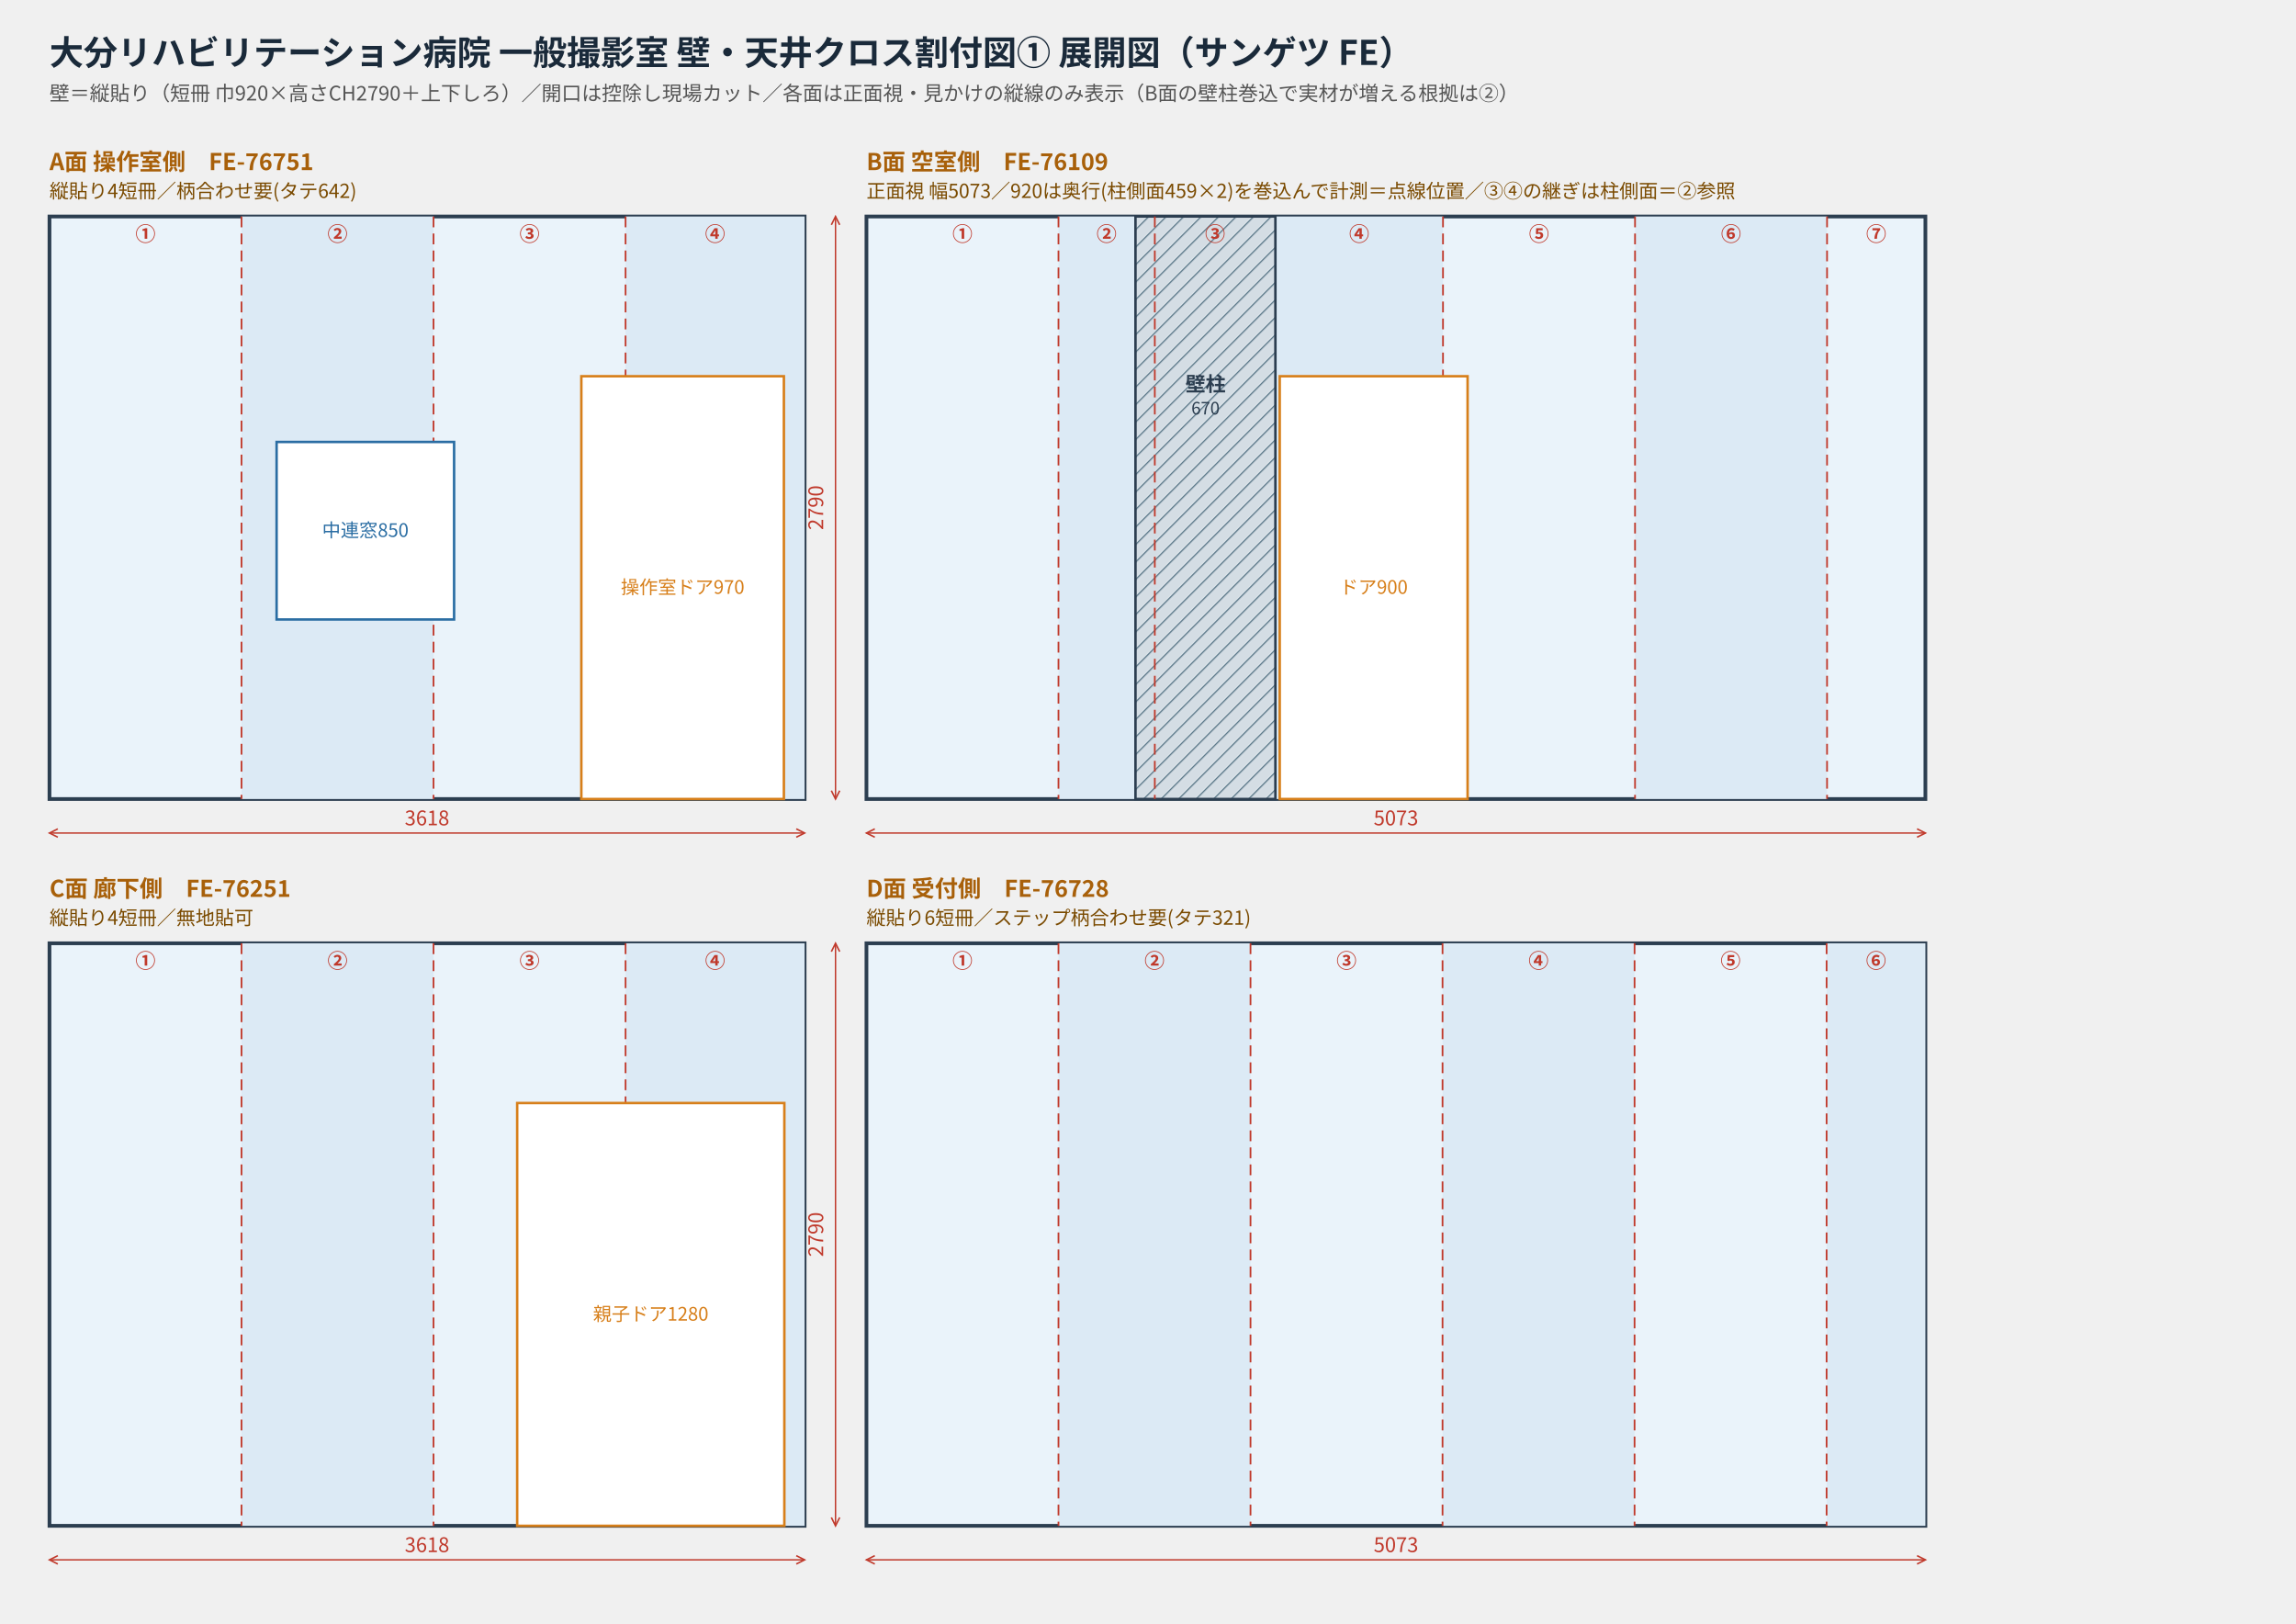
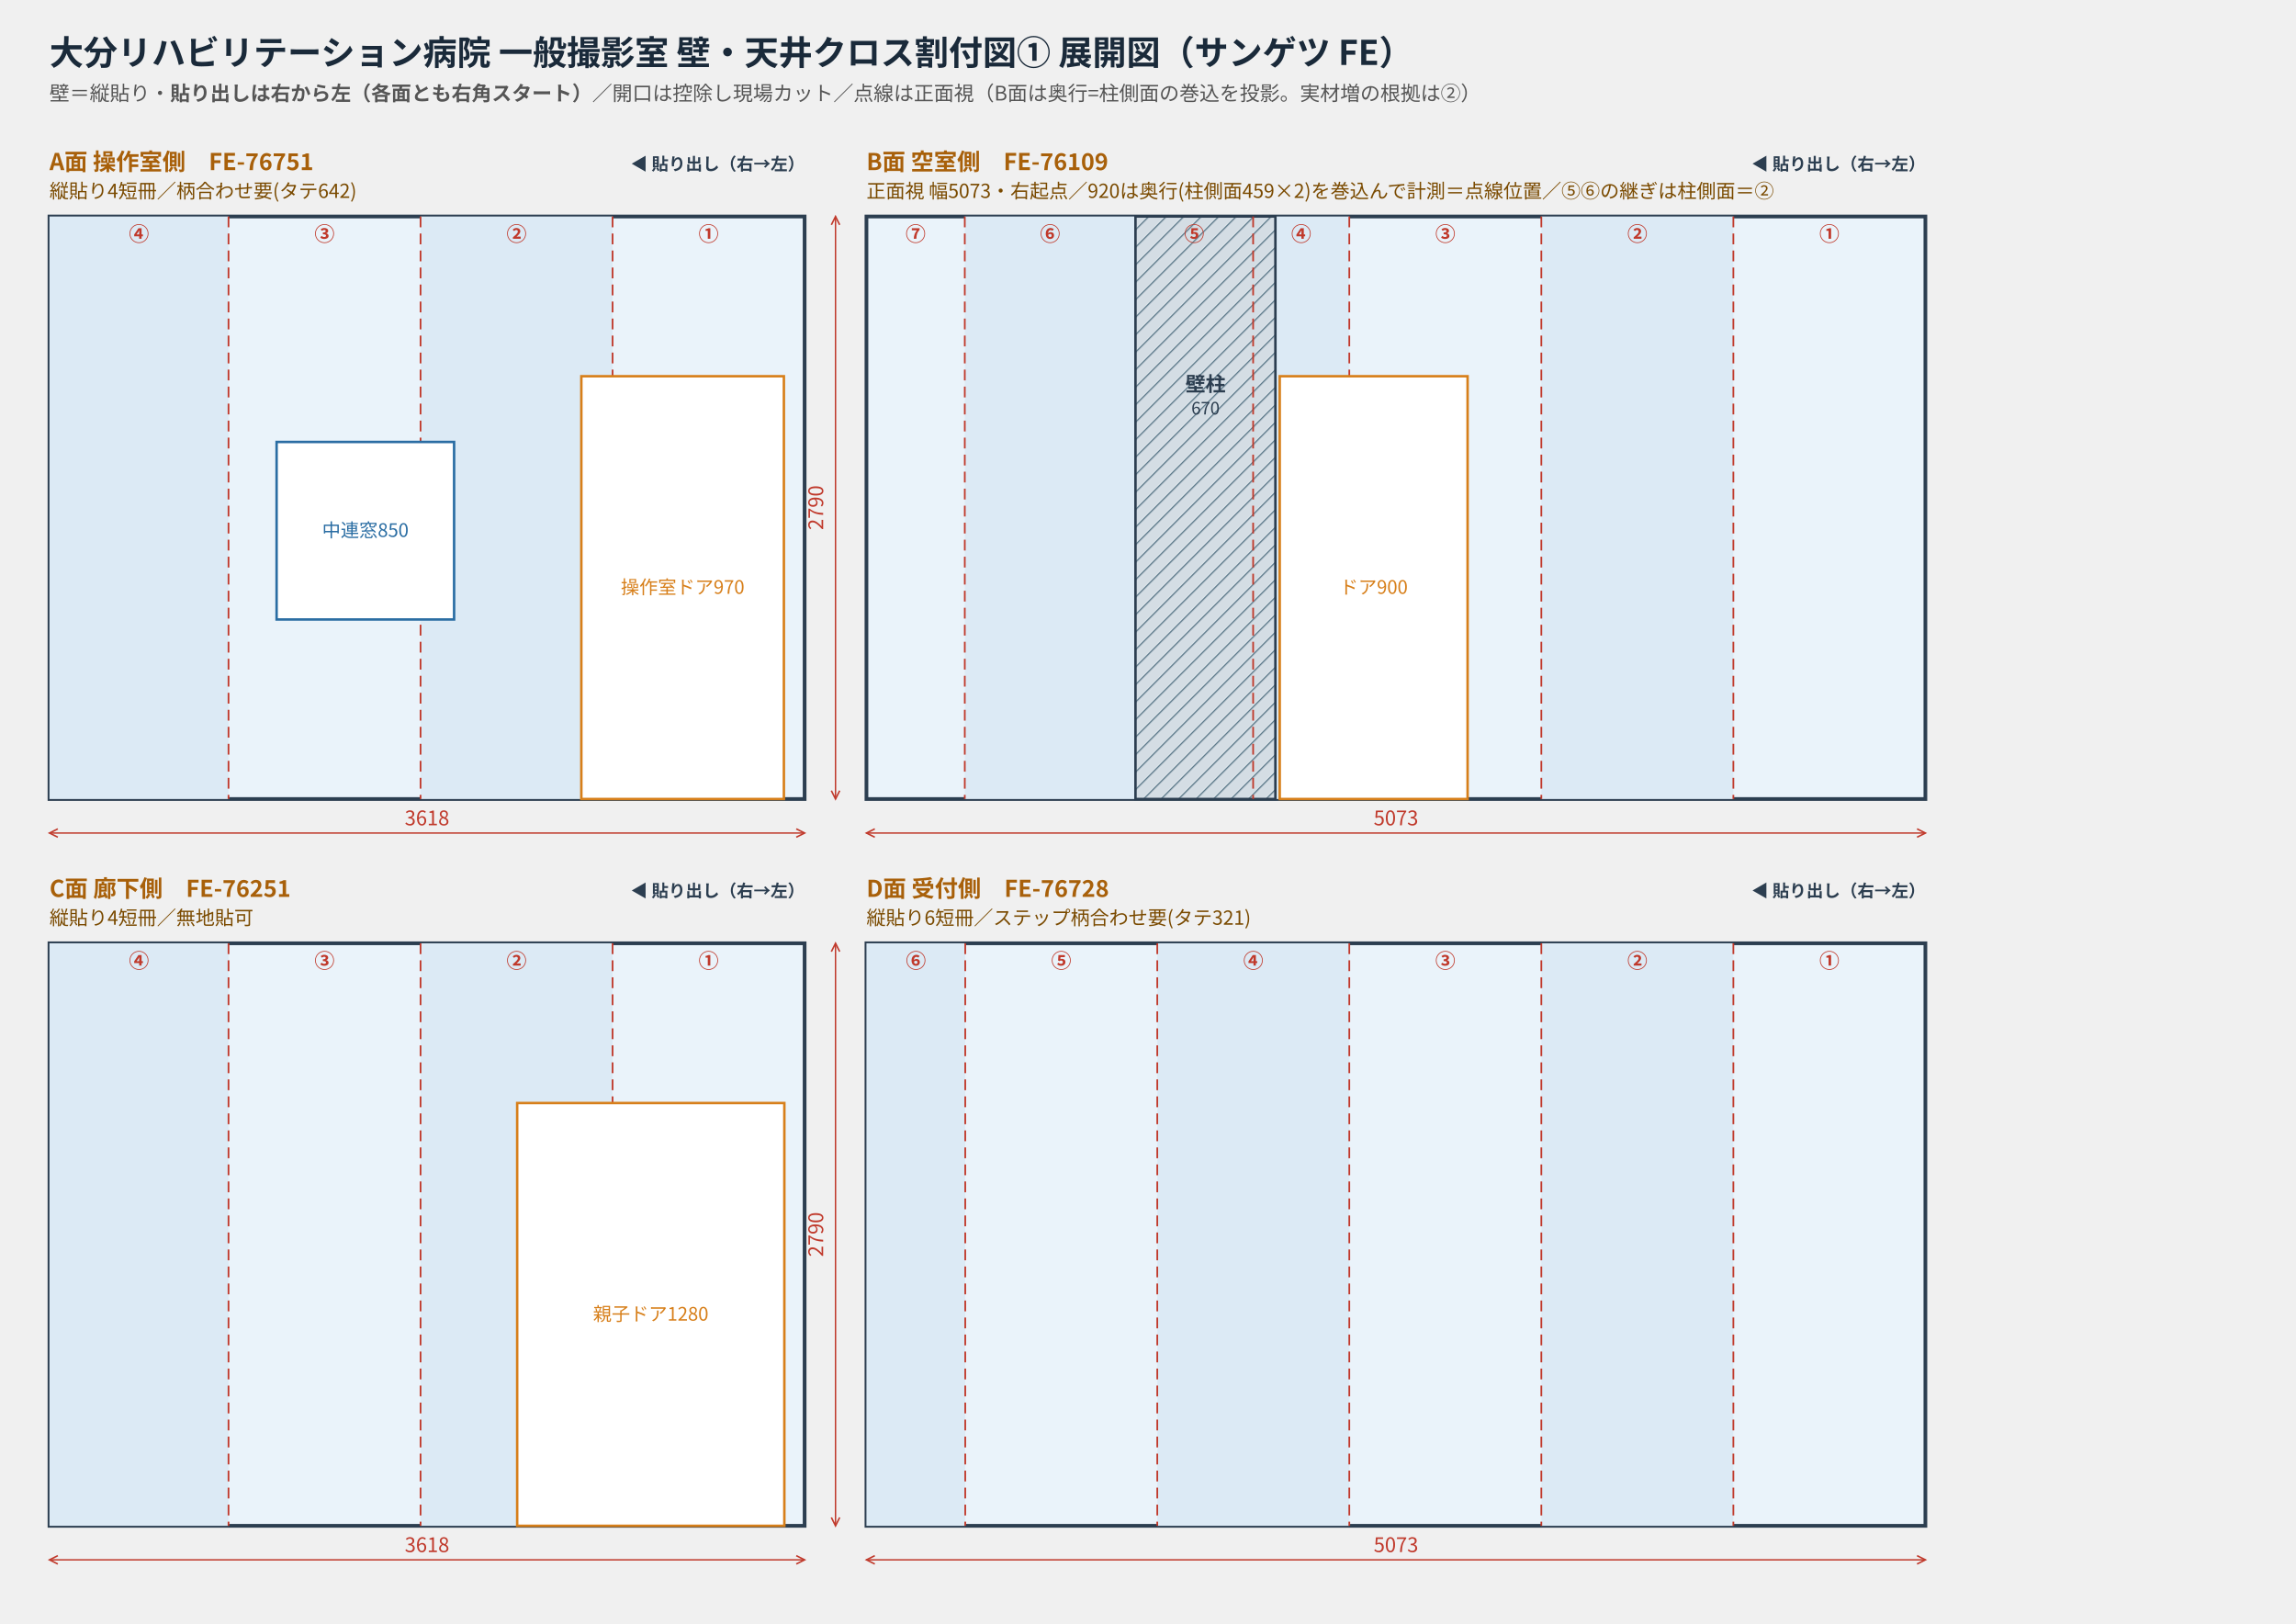
<svg xmlns="http://www.w3.org/2000/svg" viewBox="0 0 1485 1050" font-family="'Noto Sans CJK JP','Noto Sans JP','Yu Gothic','Meiryo',sans-serif">
  <defs>
    <marker id="dimS" markerWidth="11" markerHeight="11" refX="2" refY="5" orient="auto">
      <path d="M8,2 L2,5 L8,8" fill="none" stroke="#c0392b" stroke-width="1.1" />
    </marker>
    <marker id="dimE" markerWidth="11" markerHeight="11" refX="8" refY="5" orient="auto">
      <path d="M2,2 L8,5 L2,8" fill="none" stroke="#c0392b" stroke-width="1.1" />
    </marker>
    <pattern id="col" width="8" height="8" patternUnits="userSpaceOnUse" patternTransform="rotate(45)">
      <rect width="8" height="8" fill="#d4dde4" />
      <line x1="0" y1="0" x2="0" y2="8" stroke="#5f7c8c" stroke-width="1.6" />
    </pattern>
    <pattern id="colside" width="8" height="8" patternUnits="userSpaceOnUse" patternTransform="rotate(-45)">
      <rect width="8" height="8" fill="#e7eef3" />
      <line x1="0" y1="0" x2="0" y2="8" stroke="#7e98a8" stroke-width="1.3" />
    </pattern>
  </defs>
  <text x="32" y="42" font-size="22" font-weight="bold" fill="#1a2a3a">大分リハビリテーション病院 一般撮影室 壁・天井クロス割付図① 展開図（サンゲツ FE）</text>
-   <text x="32" y="65" font-size="13" fill="#555">壁＝縦貼り（短冊 巾920×高さCH2790＋上下しろ）／開口は控除し現場カット／各面は正面視・見かけの縦線のみ表示（B面の壁柱巻込で実材が増える根拠は②）</text>
+   <text x="32" y="65" font-size="13" fill="#555">壁＝縦貼り・<tspan font-weight="bold">貼り出しは右から左（各面とも右角スタート）</tspan>／開口は控除し現場カット／点線は正面視（B面は奥行=柱側面の巻込を投影。実材増の根拠は②）</text>
  <text x="32.0" y="110.0" font-size="15" font-weight="bold" fill="#a8600a">A面 操作室側　FE-76751</text>
  <text x="32.0" y="128.0" font-size="12.5" fill="#7a4a00">縦貼り4短冊／柄合わせ要(タテ642)</text>
+   <text x="520.4" y="110.0" font-size="11" font-weight="bold" fill="#2c3e50" text-anchor="end">◀ 貼り出し（右→左）</text>
  <rect x="32.0" y="140.0" width="488.4" height="376.7" fill="#eaf3fa" stroke="#2c3e50" stroke-width="2.4" />
-   <rect x="156.2" y="140.0" width="124.2" height="376.7" fill="#dceaf5" />
-   <rect x="404.6" y="140.0" width="115.8" height="376.7" fill="#dceaf5" />
-   <line x1="156.2" y1="140.0" x2="156.2" y2="516.7" stroke="#c0392b" stroke-width="1.1" stroke-dasharray="7 4" />
-   <line x1="280.4" y1="140.0" x2="280.4" y2="516.7" stroke="#c0392b" stroke-width="1.1" stroke-dasharray="7 4" />
-   <line x1="404.6" y1="140.0" x2="404.6" y2="516.7" stroke="#c0392b" stroke-width="1.1" stroke-dasharray="7 4" />
+   <rect x="272.0" y="140.0" width="124.2" height="376.7" fill="#dceaf5" />
+   <rect x="32.0" y="140.0" width="115.8" height="376.7" fill="#dceaf5" />
+   <line x1="147.8" y1="140.0" x2="147.8" y2="516.7" stroke="#c0392b" stroke-width="1.1" stroke-dasharray="7 4" />
+   <line x1="272.0" y1="140.0" x2="272.0" y2="516.7" stroke="#c0392b" stroke-width="1.1" stroke-dasharray="7 4" />
+   <line x1="396.2" y1="140.0" x2="396.2" y2="516.7" stroke="#c0392b" stroke-width="1.1" stroke-dasharray="7 4" />
  <rect x="178.9" y="285.8" width="114.8" height="114.8" fill="#fff" stroke="#2a6da3" stroke-width="1.6" />
  <text x="236.3" y="347.2" font-size="12" fill="#2a6da3" text-anchor="middle">中連窓850</text>
  <rect x="376.0" y="243.3" width="131.0" height="273.4" fill="#fff" stroke="#d77f1a" stroke-width="1.6" />
  <text x="441.5" y="384.0" font-size="12" fill="#d77f1a" text-anchor="middle">操作室ドア970</text>
-   <text x="94.1" y="156.0" font-size="13" fill="#c0392b" text-anchor="middle" font-weight="bold">①</text>
-   <text x="218.3" y="156.0" font-size="13" fill="#c0392b" text-anchor="middle" font-weight="bold">②</text>
-   <text x="342.5" y="156.0" font-size="13" fill="#c0392b" text-anchor="middle" font-weight="bold">③</text>
-   <text x="462.5" y="156.0" font-size="13" fill="#c0392b" text-anchor="middle" font-weight="bold">④</text>
+   <text x="458.3" y="156.0" font-size="13" fill="#c0392b" text-anchor="middle" font-weight="bold">①</text>
+   <text x="334.1" y="156.0" font-size="13" fill="#c0392b" text-anchor="middle" font-weight="bold">②</text>
+   <text x="209.9" y="156.0" font-size="13" fill="#c0392b" text-anchor="middle" font-weight="bold">③</text>
+   <text x="89.9" y="156.0" font-size="13" fill="#c0392b" text-anchor="middle" font-weight="bold">④</text>
  <line x1="32.0" y1="538.7" x2="520.4" y2="538.7" stroke="#c0392b" stroke-width="0.9" marker-start="url(#dimS)" marker-end="url(#dimE)" />
  <text x="276.2" y="533.7" font-size="13" fill="#c0392b" text-anchor="middle">3618</text>
  <text x="560.4" y="110.0" font-size="15" font-weight="bold" fill="#a8600a">B面 空室側　FE-76109</text>
-   <text x="560.4" y="128.0" font-size="12.5" fill="#7a4a00">正面視 幅5073／920は奥行(柱側面459×2)を巻込んで計測＝点線位置／③④の継ぎは柱側面＝②参照</text>
+   <text x="560.4" y="128.0" font-size="12.5" fill="#7a4a00">正面視 幅5073・右起点／920は奥行(柱側面459×2)を巻込んで計測＝点線位置／⑤⑥の継ぎは柱側面＝②</text>
+   <text x="1245.3" y="110.0" font-size="11" font-weight="bold" fill="#2c3e50" text-anchor="end">◀ 貼り出し（右→左）</text>
  <rect x="560.4" y="140.0" width="684.9" height="376.7" fill="#eaf3fa" stroke="#2c3e50" stroke-width="2.4" />
-   <rect x="684.6" y="140.0" width="62.2" height="376.7" fill="#dceaf5" />
-   <rect x="824.9" y="140.0" width="108.4" height="376.7" fill="#dceaf5" />
-   <rect x="1057.5" y="140.0" width="124.2" height="376.7" fill="#dceaf5" />
+   <rect x="996.9" y="140.0" width="124.2" height="376.7" fill="#dceaf5" />
+   <rect x="810.5" y="140.0" width="62.2" height="376.7" fill="#dceaf5" />
+   <rect x="624.0" y="140.0" width="110.4" height="376.7" fill="#dceaf5" />
  <rect x="734.4" y="140.0" width="90.5" height="376.7" fill="url(#col)" stroke="#2c3e50" stroke-width="1.6" />
-   <line x1="684.6" y1="140.0" x2="684.6" y2="516.7" stroke="#c0392b" stroke-width="1.1" stroke-dasharray="7 4" />
-   <line x1="746.9" y1="140.0" x2="746.9" y2="516.7" stroke="#c0392b" stroke-width="1.1" stroke-dasharray="7 4" />
-   <line x1="933.3" y1="140.0" x2="933.3" y2="516.7" stroke="#c0392b" stroke-width="1.1" stroke-dasharray="7 4" />
-   <line x1="1057.5" y1="140.0" x2="1057.5" y2="516.7" stroke="#c0392b" stroke-width="1.1" stroke-dasharray="7 4" />
-   <line x1="1181.7" y1="140.0" x2="1181.7" y2="516.7" stroke="#c0392b" stroke-width="1.1" stroke-dasharray="7 4" />
+   <line x1="624.0" y1="140.0" x2="624.0" y2="516.7" stroke="#c0392b" stroke-width="1.1" stroke-dasharray="7 4" />
+   <line x1="810.5" y1="140.0" x2="810.5" y2="516.7" stroke="#c0392b" stroke-width="1.1" stroke-dasharray="7 4" />
+   <line x1="872.7" y1="140.0" x2="872.7" y2="516.7" stroke="#c0392b" stroke-width="1.1" stroke-dasharray="7 4" />
+   <line x1="996.9" y1="140.0" x2="996.9" y2="516.7" stroke="#c0392b" stroke-width="1.1" stroke-dasharray="7 4" />
+   <line x1="1121.1" y1="140.0" x2="1121.1" y2="516.7" stroke="#c0392b" stroke-width="1.1" stroke-dasharray="7 4" />
  <rect x="827.7" y="243.3" width="121.5" height="273.4" fill="#fff" stroke="#d77f1a" stroke-width="1.6" />
  <text x="888.5" y="384.0" font-size="12" fill="#d77f1a" text-anchor="middle">ドア900</text>
  <text x="779.7" y="253.0" font-size="13" fill="#2c3e50" text-anchor="middle" font-weight="bold">壁柱</text>
  <text x="779.7" y="268.0" font-size="11" fill="#2c3e50" text-anchor="middle">670</text>
-   <text x="622.5" y="156.0" font-size="13" fill="#c0392b" text-anchor="middle" font-weight="bold">①</text>
-   <text x="715.7" y="156.0" font-size="13" fill="#c0392b" text-anchor="middle" font-weight="bold">②</text>
-   <text x="785.9" y="156.0" font-size="13" fill="#c0392b" text-anchor="middle" font-weight="bold">③</text>
-   <text x="879.1" y="156.0" font-size="13" fill="#c0392b" text-anchor="middle" font-weight="bold">④</text>
-   <text x="995.4" y="156.0" font-size="13" fill="#c0392b" text-anchor="middle" font-weight="bold">⑤</text>
-   <text x="1119.6" y="156.0" font-size="13" fill="#c0392b" text-anchor="middle" font-weight="bold">⑥</text>
-   <text x="1213.5" y="156.0" font-size="13" fill="#c0392b" text-anchor="middle" font-weight="bold">⑦</text>
+   <text x="1183.2" y="156.0" font-size="13" fill="#c0392b" text-anchor="middle" font-weight="bold">①</text>
+   <text x="1059.0" y="156.0" font-size="13" fill="#c0392b" text-anchor="middle" font-weight="bold">②</text>
+   <text x="934.8" y="156.0" font-size="13" fill="#c0392b" text-anchor="middle" font-weight="bold">③</text>
+   <text x="841.6" y="156.0" font-size="13" fill="#c0392b" text-anchor="middle" font-weight="bold">④</text>
+   <text x="772.4" y="156.0" font-size="13" fill="#c0392b" text-anchor="middle" font-weight="bold">⑤</text>
+   <text x="679.2" y="156.0" font-size="13" fill="#c0392b" text-anchor="middle" font-weight="bold">⑥</text>
+   <text x="592.2" y="156.0" font-size="13" fill="#c0392b" text-anchor="middle" font-weight="bold">⑦</text>
  <line x1="560.4" y1="538.7" x2="1245.3" y2="538.7" stroke="#c0392b" stroke-width="0.9" marker-start="url(#dimS)" marker-end="url(#dimE)" />
  <text x="902.9" y="533.7" font-size="13" fill="#c0392b" text-anchor="middle">5073</text>
  <line x1="540.4" y1="140.0" x2="540.4" y2="516.7" stroke="#c0392b" stroke-width="0.9" marker-start="url(#dimS)" marker-end="url(#dimE)" />
  <text x="532.4" y="328.3" font-size="13" fill="#c0392b" transform="rotate(-90 532.4 328.3)" text-anchor="middle">2790</text>
  <text x="32.0" y="580.0" font-size="15" font-weight="bold" fill="#a8600a">C面 廊下側　FE-76251</text>
  <text x="32.0" y="598.0" font-size="12.5" fill="#7a4a00">縦貼り4短冊／無地貼可</text>
+   <text x="520.4" y="580.0" font-size="11" font-weight="bold" fill="#2c3e50" text-anchor="end">◀ 貼り出し（右→左）</text>
  <rect x="32.0" y="610.0" width="488.4" height="376.7" fill="#eaf3fa" stroke="#2c3e50" stroke-width="2.4" />
-   <rect x="156.2" y="610.0" width="124.2" height="376.7" fill="#dceaf5" />
-   <rect x="404.6" y="610.0" width="115.8" height="376.7" fill="#dceaf5" />
-   <line x1="156.2" y1="610.0" x2="156.2" y2="986.7" stroke="#c0392b" stroke-width="1.1" stroke-dasharray="7 4" />
-   <line x1="280.4" y1="610.0" x2="280.4" y2="986.7" stroke="#c0392b" stroke-width="1.1" stroke-dasharray="7 4" />
-   <line x1="404.6" y1="610.0" x2="404.6" y2="986.7" stroke="#c0392b" stroke-width="1.1" stroke-dasharray="7 4" />
+   <rect x="272.0" y="610.0" width="124.2" height="376.7" fill="#dceaf5" />
+   <rect x="32.0" y="610.0" width="115.8" height="376.7" fill="#dceaf5" />
+   <line x1="147.8" y1="610.0" x2="147.8" y2="986.7" stroke="#c0392b" stroke-width="1.1" stroke-dasharray="7 4" />
+   <line x1="272.0" y1="610.0" x2="272.0" y2="986.7" stroke="#c0392b" stroke-width="1.1" stroke-dasharray="7 4" />
+   <line x1="396.2" y1="610.0" x2="396.2" y2="986.7" stroke="#c0392b" stroke-width="1.1" stroke-dasharray="7 4" />
  <rect x="334.5" y="713.3" width="172.8" height="273.4" fill="#fff" stroke="#d77f1a" stroke-width="1.6" />
  <text x="420.9" y="854.0" font-size="12" fill="#d77f1a" text-anchor="middle">親子ドア1280</text>
-   <text x="94.1" y="626.0" font-size="13" fill="#c0392b" text-anchor="middle" font-weight="bold">①</text>
-   <text x="218.3" y="626.0" font-size="13" fill="#c0392b" text-anchor="middle" font-weight="bold">②</text>
-   <text x="342.5" y="626.0" font-size="13" fill="#c0392b" text-anchor="middle" font-weight="bold">③</text>
-   <text x="462.5" y="626.0" font-size="13" fill="#c0392b" text-anchor="middle" font-weight="bold">④</text>
+   <text x="458.3" y="626.0" font-size="13" fill="#c0392b" text-anchor="middle" font-weight="bold">①</text>
+   <text x="334.1" y="626.0" font-size="13" fill="#c0392b" text-anchor="middle" font-weight="bold">②</text>
+   <text x="209.9" y="626.0" font-size="13" fill="#c0392b" text-anchor="middle" font-weight="bold">③</text>
+   <text x="89.9" y="626.0" font-size="13" fill="#c0392b" text-anchor="middle" font-weight="bold">④</text>
  <line x1="32.0" y1="1008.7" x2="520.4" y2="1008.7" stroke="#c0392b" stroke-width="0.9" marker-start="url(#dimS)" marker-end="url(#dimE)" />
  <text x="276.2" y="1003.7" font-size="13" fill="#c0392b" text-anchor="middle">3618</text>
  <text x="560.4" y="580.0" font-size="15" font-weight="bold" fill="#a8600a">D面 受付側　FE-76728</text>
  <text x="560.4" y="598.0" font-size="12.5" fill="#7a4a00">縦貼り6短冊／ステップ柄合わせ要(タテ321)</text>
+   <text x="1245.3" y="580.0" font-size="11" font-weight="bold" fill="#2c3e50" text-anchor="end">◀ 貼り出し（右→左）</text>
  <rect x="560.4" y="610.0" width="684.9" height="376.7" fill="#eaf3fa" stroke="#2c3e50" stroke-width="2.4" />
-   <rect x="684.6" y="610.0" width="124.2" height="376.7" fill="#dceaf5" />
-   <rect x="933.0" y="610.0" width="124.2" height="376.7" fill="#dceaf5" />
-   <rect x="1181.4" y="610.0" width="63.9" height="376.7" fill="#dceaf5" />
-   <line x1="684.6" y1="610.0" x2="684.6" y2="986.7" stroke="#c0392b" stroke-width="1.1" stroke-dasharray="7 4" />
-   <line x1="808.8" y1="610.0" x2="808.8" y2="986.7" stroke="#c0392b" stroke-width="1.1" stroke-dasharray="7 4" />
-   <line x1="933.0" y1="610.0" x2="933.0" y2="986.7" stroke="#c0392b" stroke-width="1.1" stroke-dasharray="7 4" />
-   <line x1="1057.2" y1="610.0" x2="1057.2" y2="986.7" stroke="#c0392b" stroke-width="1.1" stroke-dasharray="7 4" />
-   <line x1="1181.4" y1="610.0" x2="1181.4" y2="986.7" stroke="#c0392b" stroke-width="1.1" stroke-dasharray="7 4" />
-   <text x="622.5" y="626.0" font-size="13" fill="#c0392b" text-anchor="middle" font-weight="bold">①</text>
-   <text x="746.7" y="626.0" font-size="13" fill="#c0392b" text-anchor="middle" font-weight="bold">②</text>
-   <text x="870.9" y="626.0" font-size="13" fill="#c0392b" text-anchor="middle" font-weight="bold">③</text>
-   <text x="995.1" y="626.0" font-size="13" fill="#c0392b" text-anchor="middle" font-weight="bold">④</text>
-   <text x="1119.3" y="626.0" font-size="13" fill="#c0392b" text-anchor="middle" font-weight="bold">⑤</text>
-   <text x="1213.4" y="626.0" font-size="13" fill="#c0392b" text-anchor="middle" font-weight="bold">⑥</text>
+   <rect x="996.9" y="610.0" width="124.2" height="376.7" fill="#dceaf5" />
+   <rect x="748.5" y="610.0" width="124.2" height="376.7" fill="#dceaf5" />
+   <rect x="560.4" y="610.0" width="63.9" height="376.7" fill="#dceaf5" />
+   <line x1="624.3" y1="610.0" x2="624.3" y2="986.7" stroke="#c0392b" stroke-width="1.1" stroke-dasharray="7 4" />
+   <line x1="748.5" y1="610.0" x2="748.5" y2="986.7" stroke="#c0392b" stroke-width="1.1" stroke-dasharray="7 4" />
+   <line x1="872.7" y1="610.0" x2="872.7" y2="986.7" stroke="#c0392b" stroke-width="1.1" stroke-dasharray="7 4" />
+   <line x1="996.9" y1="610.0" x2="996.9" y2="986.7" stroke="#c0392b" stroke-width="1.1" stroke-dasharray="7 4" />
+   <line x1="1121.1" y1="610.0" x2="1121.1" y2="986.7" stroke="#c0392b" stroke-width="1.1" stroke-dasharray="7 4" />
+   <text x="1183.2" y="626.0" font-size="13" fill="#c0392b" text-anchor="middle" font-weight="bold">①</text>
+   <text x="1059.0" y="626.0" font-size="13" fill="#c0392b" text-anchor="middle" font-weight="bold">②</text>
+   <text x="934.8" y="626.0" font-size="13" fill="#c0392b" text-anchor="middle" font-weight="bold">③</text>
+   <text x="810.6" y="626.0" font-size="13" fill="#c0392b" text-anchor="middle" font-weight="bold">④</text>
+   <text x="686.4" y="626.0" font-size="13" fill="#c0392b" text-anchor="middle" font-weight="bold">⑤</text>
+   <text x="592.4" y="626.0" font-size="13" fill="#c0392b" text-anchor="middle" font-weight="bold">⑥</text>
  <line x1="560.4" y1="1008.7" x2="1245.3" y2="1008.7" stroke="#c0392b" stroke-width="0.9" marker-start="url(#dimS)" marker-end="url(#dimE)" />
  <text x="902.9" y="1003.7" font-size="13" fill="#c0392b" text-anchor="middle">5073</text>
  <line x1="540.4" y1="610.0" x2="540.4" y2="986.7" stroke="#c0392b" stroke-width="0.9" marker-start="url(#dimS)" marker-end="url(#dimE)" />
  <text x="532.4" y="798.3" font-size="13" fill="#c0392b" transform="rotate(-90 532.4 798.3)" text-anchor="middle">2790</text>
</svg>
